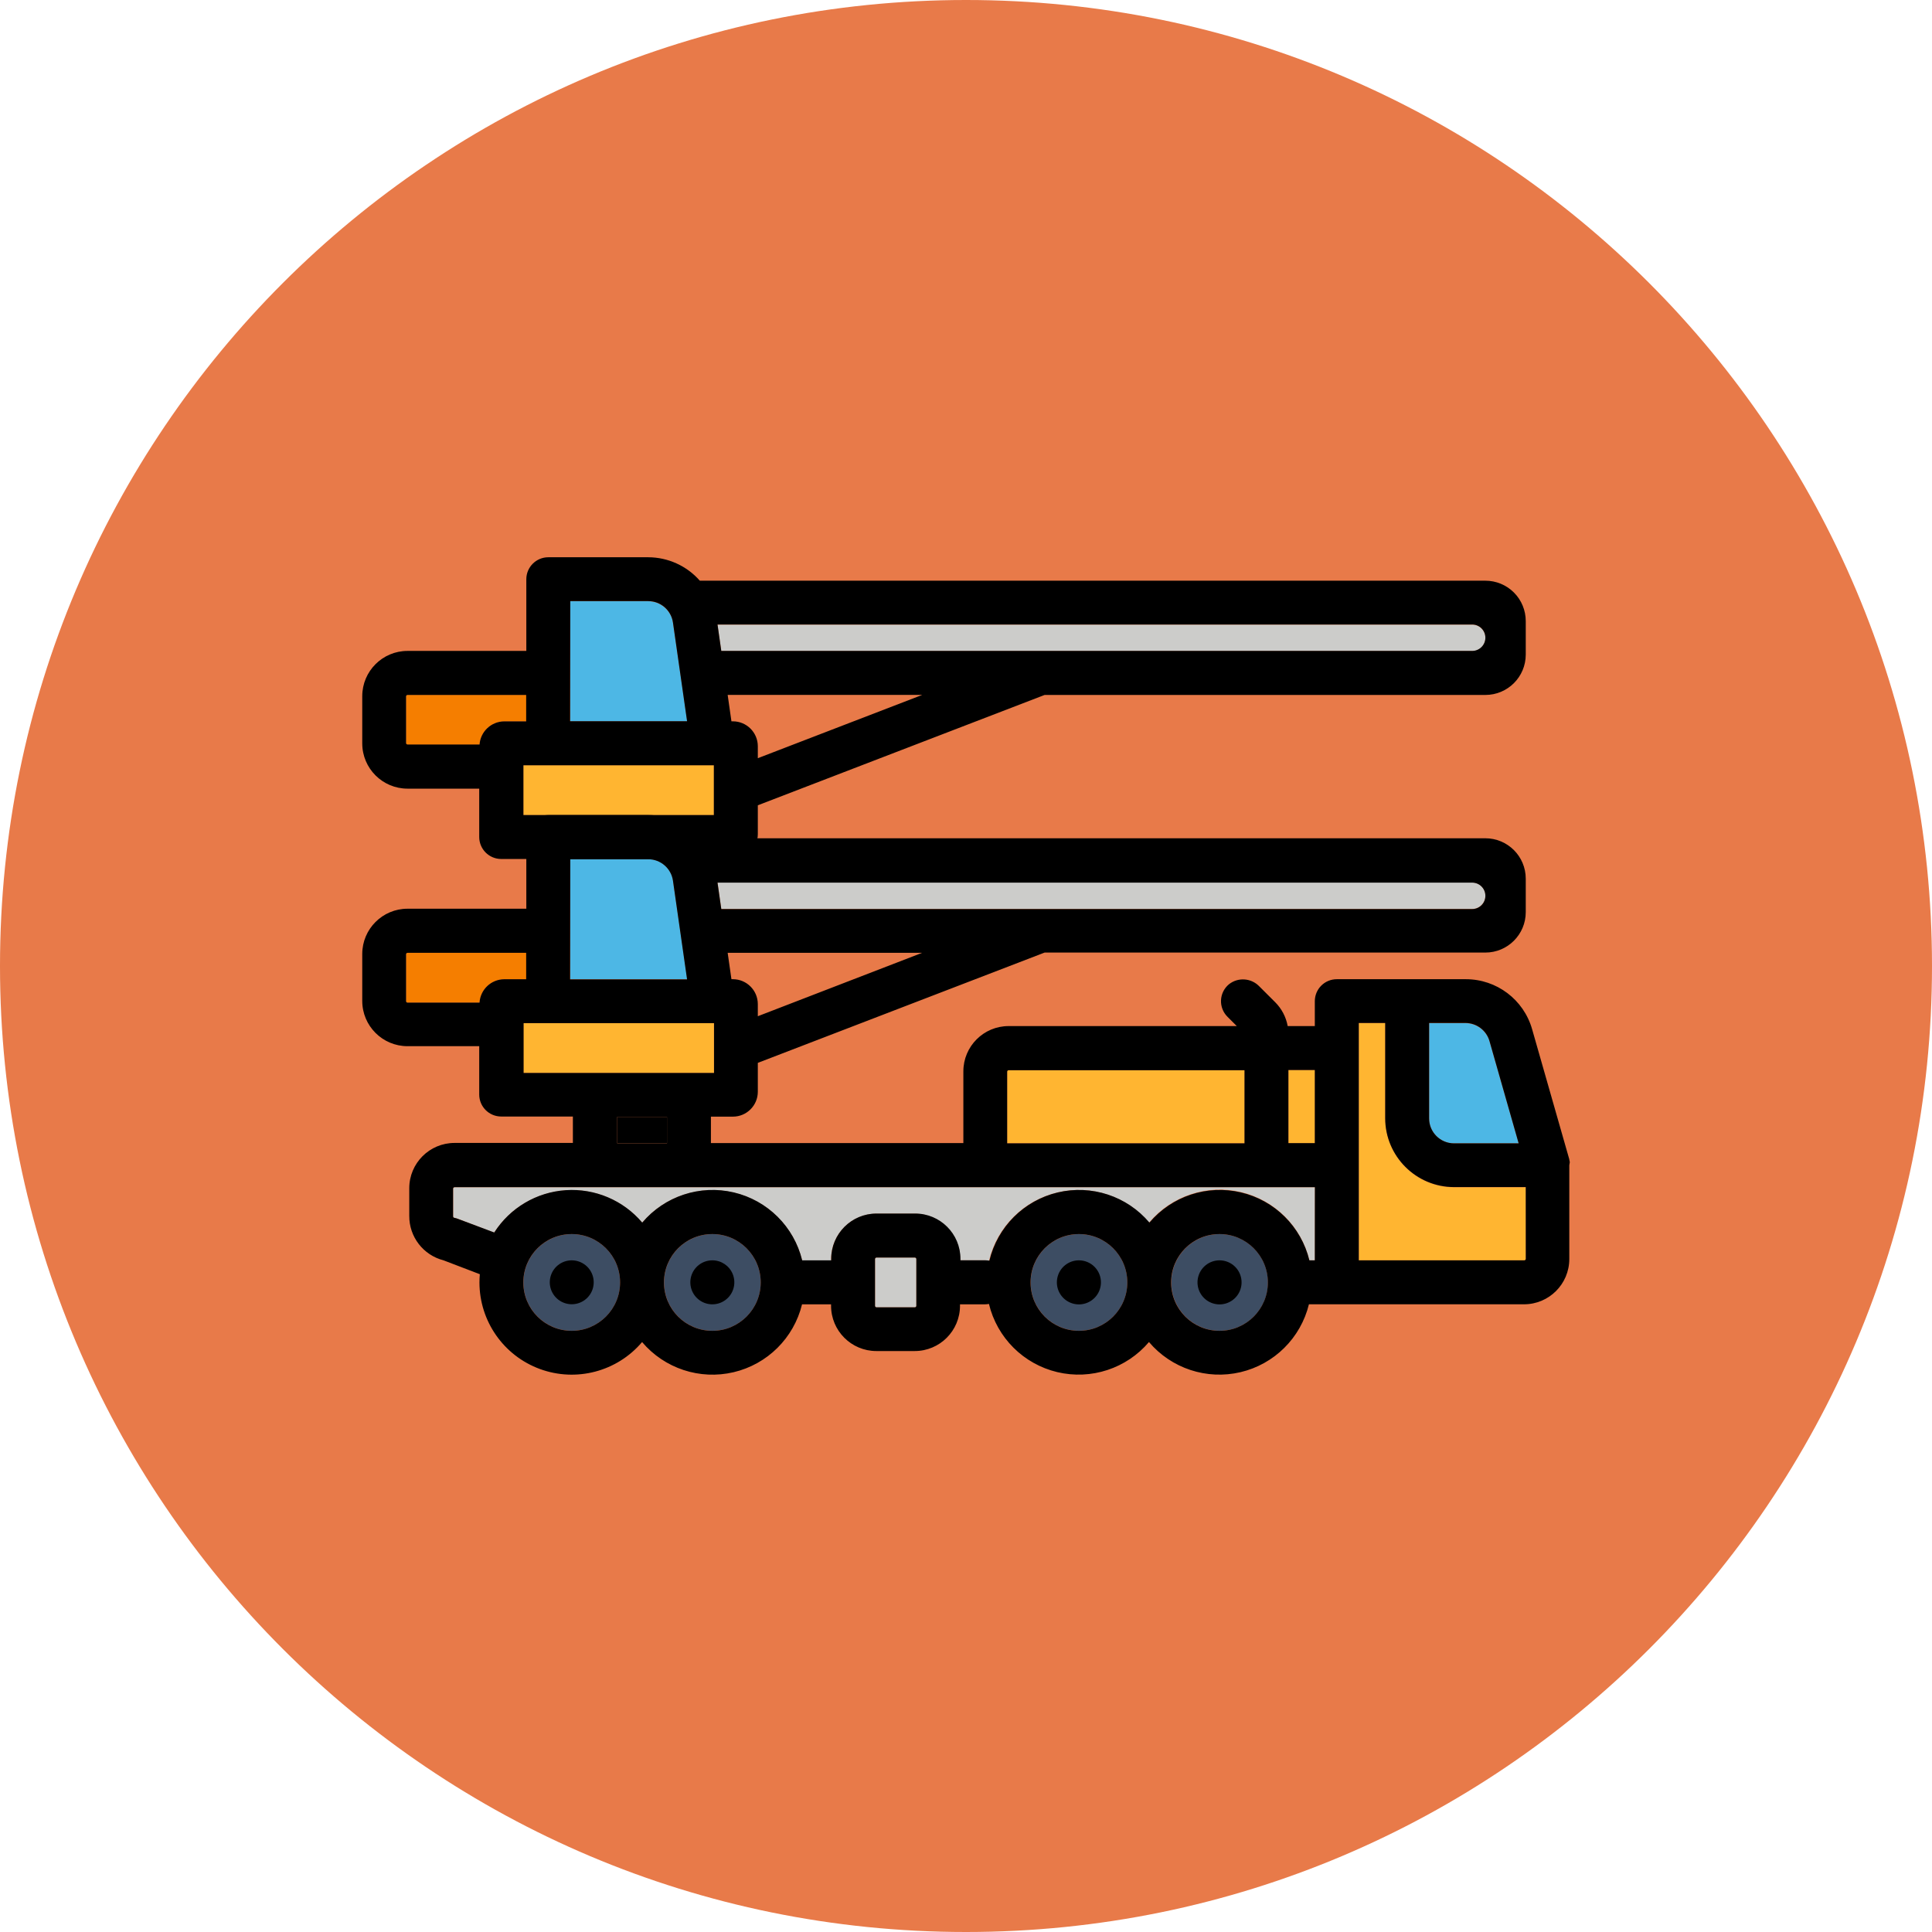
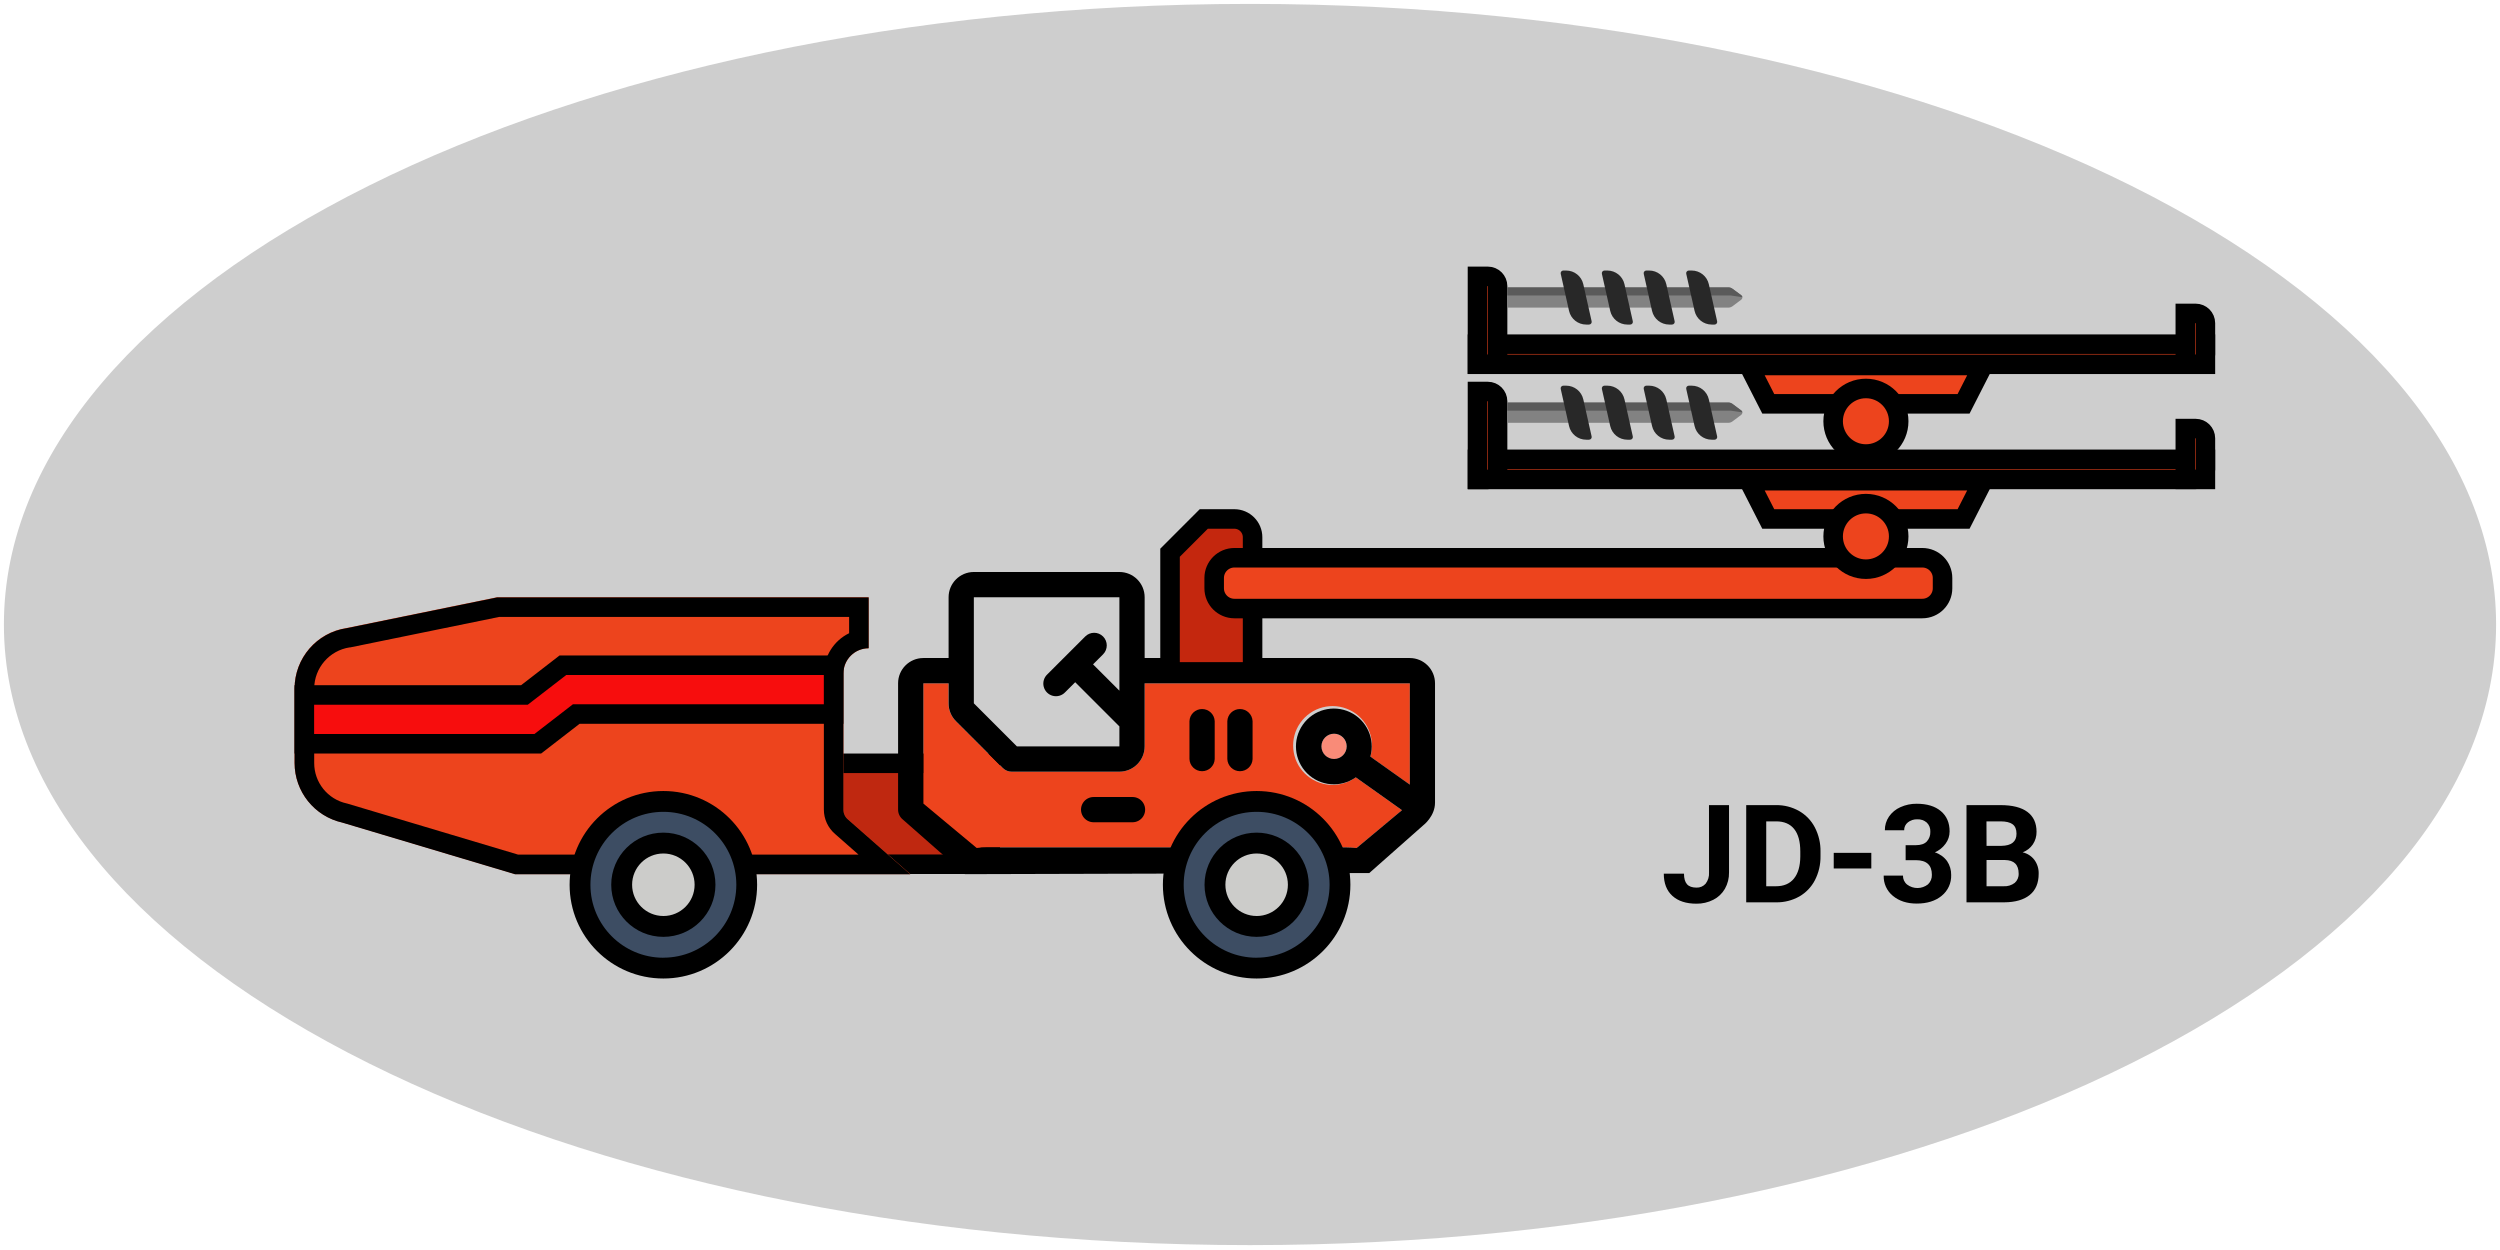
- <svg xmlns="http://www.w3.org/2000/svg" viewBox="0 0 512 512">
-   <circle cx="256" cy="256" fill="#e87a49" r="256" />
-   <circle cx="151.52" cy="339.86" fill="#3d4d63" r="12.81" />
-   <path d="m127.08 265.71a6.61 6.61 0 0 1 6.58-6.22h5.82v-7h-31.48a.38.38 0 0 0 -.39.38v12.43a.39.39 0 0 0 .39.39z" fill="#f57e00" />
-   <circle cx="188.79" cy="339.86" fill="#3d4d63" r="12.81" />
-   <path d="m347 334h1.48v-19.37h-228a.39.39 0 0 0 -.39.38v7.34a.39.39 0 0 0 .31.38 5.06 5.06 0 0 1 .94.27l9.62 3.67a24.42 24.42 0 0 1 39.22-2.62 24.43 24.43 0 0 1 42.39 10h7.69v-.39a12 12 0 0 1 12-12h10.17a12 12 0 0 1 12 12v.34h6.6a6.36 6.36 0 0 1 1.07.1 24.43 24.43 0 0 1 42.41-10.09 24.43 24.43 0 0 1 42.49 9.99z" fill="#ccccca" />
-   <path d="m178.34 233.33a6.64 6.64 0 0 0 -6.54-5.67h-20.67v31.83h31z" fill="#4db7e5" />
-   <circle cx="285.94" cy="339.86" fill="#3d4d63" r="12.81" />
-   <rect fill="#ccccca" height="13.2" rx=".39" width="10.95" x="231.89" y="333.26" />
-   <circle cx="323.21" cy="339.86" fill="#3d4d63" r="12.81" />
-   <path d="m163.56 295.99h13.2v6.99h-13.2z" />
-   <path d="m390.15 233.87h-200l1 7h199a3.5 3.5 0 0 0 0-7z" fill="#ccccca" />
-   <path d="m138.71 284.34h50.47v-13.2h-50.47z" fill="#ffb531" />
-   <path d="m127.08 197.37a6.6 6.6 0 0 1 6.58-6.21h5.82v-7h-31.48a.39.39 0 0 0 -.39.39v12.45a.38.38 0 0 0 .39.38z" fill="#f57e00" />
-   <path d="m178.34 165a6.63 6.63 0 0 0 -6.54-5.66h-20.67v31.83h31z" fill="#4db7e5" />
-   <path d="m390.15 165.54h-200l1 7h199a3.5 3.5 0 0 0 0-7z" fill="#ccccca" />
-   <g fill="#ffb531">
-     <path d="m138.71 216h50.47v-13.2h-50.47z" />
-     <path d="m404.35 333.65v-19h-19a18.27 18.27 0 0 1 -18.25-18.25v-25.26h-7v62.86h43.9a.39.39 0 0 0 .35-.35z" />
-     <path d="m341.46 283.57h6.99v19.41h-6.99z" />
+ <svg xmlns="http://www.w3.org/2000/svg" viewBox="0 0 1280 640">
+   <defs>
+     <style>.cls-1{fill:#cecece;}.cls-2{fill:#bf2810;}.cls-3,.cls-9{fill:#ed441d;}.cls-4{fill:#f98b78;}.cls-5{fill:#3d4d63;}.cls-6{fill:#ccccca;}.cls-7{fill:#f70d0d;}.cls-8{fill:#c4270e;}.cls-8,.cls-9{stroke:#000;stroke-miterlimit:10;stroke-width:10px;}.cls-10{fill:#828282;}.cls-11{fill:#5a5a5a;}.cls-12{fill:#282828;}</style>
+   </defs>
+   <g id="Equipments">
+     <ellipse class="cls-1" cx="640" cy="319.75" rx="638" ry="317.75" />
+     <path d="M875,412.22h10.26v34.45a16.43,16.43,0,0,1-2.11,8.4,14.3,14.3,0,0,1-5.93,5.62,18.52,18.52,0,0,1-8.64,2q-7.9,0-12.31-4t-4.41-11.37H862.2c0,2.44.52,4.24,1.54,5.4s2.64,1.74,4.86,1.74a5.89,5.89,0,0,0,4.68-2,8.55,8.55,0,0,0,1.74-5.75Z" />
+     <path d="M894.06,462V412.22h15.31a23.24,23.24,0,0,1,11.74,3,20.57,20.57,0,0,1,8.09,8.41A26,26,0,0,1,932.1,436v2.29a26.06,26.06,0,0,1-2.85,12.34,20.49,20.49,0,0,1-8,8.37,23.55,23.55,0,0,1-11.73,3Zm10.25-41.46v33.22h5q6,0,9.19-3.93t3.25-11.25v-2.63q0-7.59-3.14-11.5t-9.2-3.91Z" />
+     <path d="M958.11,444.66H938.87v-8h19.24Z" />
+     <path d="M975.68,432.73h5.26q3.76,0,5.58-1.88a6.92,6.92,0,0,0,1.81-5,6.06,6.06,0,0,0-1.8-4.68,6.93,6.93,0,0,0-4.94-1.68,7.28,7.28,0,0,0-4.75,1.56,5,5,0,0,0-1.91,4.05h-9.88a12.15,12.15,0,0,1,2.1-7,14,14,0,0,1,5.88-4.84,19.65,19.65,0,0,1,8.32-1.74q7.9,0,12.38,3.78t4.47,10.4a10.46,10.46,0,0,1-2.08,6.29,13.43,13.43,0,0,1-5.47,4.41,12.39,12.39,0,0,1,6.27,4.51A12.25,12.25,0,0,1,999,448a13.08,13.08,0,0,1-4.84,10.63q-4.83,4-12.8,4-7.44,0-12.18-3.93a12.82,12.82,0,0,1-4.73-10.39h9.87a5.7,5.7,0,0,0,2.11,4.58,8.74,8.74,0,0,0,10.69-.09,6.39,6.39,0,0,0,2-4.93q0-7.46-8.2-7.46h-5.23Z" />
+     <path d="M1006.85,462V412.22h17.43q9.06,0,13.74,3.47t4.69,10.17a11.24,11.24,0,0,1-1.88,6.44,10.92,10.92,0,0,1-5.23,4.09,10.5,10.5,0,0,1,6,3.86,11.43,11.43,0,0,1,2.2,7.11q0,7.17-4.58,10.87t-13,3.76Zm10.26-28.92h7.58q7.77-.13,7.76-6.19c0-2.25-.65-3.88-2-4.87s-3.38-1.48-6.21-1.48h-7.17Zm0,7.25v13.43h8.78a8.49,8.49,0,0,0,5.66-1.73,5.93,5.93,0,0,0,2-4.76q0-6.84-7.07-6.94Z" />
+     <g id="icon-jumbo_drill">
+       <rect class="cls-2" x="404.8" y="390.81" width="102.24" height="51.69" />
+       <path d="M502,395.81v41.68H409.8V395.81H502m10-10H399.8v61.68H512V385.81Z" />
+       <g id="color">
+         <path class="cls-3" d="M500.37,434.16a43.45,43.45,0,0,1,4.71-.26H689.51a43.25,43.25,0,0,1,4.69.29h.39l23.23-19.36L694.16,398a20.18,20.18,0,1,1,7.46-10.59l20.21,14.35V349.85H586.06v32.32a12.93,12.93,0,0,1-12.93,12.93H518a6.42,6.42,0,0,1-4.59-1.89l-24-24a12.73,12.73,0,0,1-3.77-9.12V349.85H472.75v61.62L500,434.16Z" />
+         <path class="cls-4" d="M683,375.71a6.47,6.47,0,1,0,6.47,6.46A6.46,6.46,0,0,0,683,375.71Z" />
+       </g>
+       <path d="M628.39,369.24v19.4a6.47,6.47,0,0,0,12.93,0v-19.4a6.47,6.47,0,0,0-12.93,0Z" />
+       <path d="M609,369.24v19.4a6.47,6.47,0,0,0,12.93,0v-19.4a6.47,6.47,0,0,0-12.93,0Z" />
+       <path d="M560.2,421h19.39a6.47,6.47,0,1,0,0-12.93H560.2a6.47,6.47,0,1,0,0,12.93Z" />
+       <path d="M701.07,447l27.66-24.46s6-4.54,6-11.58V349.85a12.94,12.94,0,0,0-12.94-12.94H586.06V305.79a12.93,12.93,0,0,0-12.93-12.93H498.61a12.93,12.93,0,0,0-12.93,12.93v31.12H472.75a12.93,12.93,0,0,0-12.93,12.94V414.5a6.46,6.46,0,0,0,2.32,5l31.91,28.07ZM498.61,318.73V305.79h74.52v47.84l-13.49-13.48,5.13-5.13a6.46,6.46,0,0,0-9.14-9.14l-19.4,19.39a6.47,6.47,0,1,0,9.14,9.15l5.13-5.13,22.63,22.63v10.25H520.68L498.61,360.1V318.73Zm223.22,83-20.21-14.35A19.4,19.4,0,1,0,694.16,398l23.66,16.81-23.23,19.36h-.39a43.25,43.25,0,0,0-4.69-.29H505.08a43.45,43.45,0,0,0-4.71.26H500l-27.24-22.69V349.85h12.93v10.27a12.73,12.73,0,0,0,3.77,9.12l24,24A6.42,6.42,0,0,0,518,395.1h55.12a12.93,12.93,0,0,0,12.93-12.93V349.85H721.83Zm-32.32-19.61a6.47,6.47,0,1,1-6.47-6.46A6.47,6.47,0,0,1,689.51,382.17Z" />
+       <path class="cls-3" d="M431.82,414.5V344.85a12.93,12.93,0,0,1,12.93-12.94V305.79H254.48l-76.93,15.73a31.27,31.27,0,0,0-26.72,30.94v38.11a31.27,31.27,0,0,0,24.46,30.53l88.44,26.44H466.05l-31.91-28.07A6.46,6.46,0,0,1,431.82,414.5Z" />
+       <path d="M434.75,315.79v8.42a23,23,0,0,0-12.93,20.64V414.5a16.43,16.43,0,0,0,5.8,12.55l11.92,10.49H265.19l-87-26-.34-.1-.34-.08a21.16,21.16,0,0,1-16.64-20.77V352.46a21.4,21.4,0,0,1,18.18-21l.27,0,.28-.05,75.93-15.53H434.75m10-10H254.48l-76.93,15.73a31.27,31.27,0,0,0-26.72,30.94v38.11a31.27,31.27,0,0,0,24.46,30.53l88.44,26.44H466.05l-31.91-28.07a6.46,6.46,0,0,1-2.32-5V344.85a12.93,12.93,0,0,1,12.93-12.94V305.79Z" />
+       <circle id="color-2" data-name="color" class="cls-5" cx="643.4" cy="452.98" r="42.84" />
+       <circle id="color-3" data-name="color" class="cls-6" cx="643.4" cy="452.98" r="22.38" />
+       <path d="M643.4,405a48,48,0,1,0,48,48A48,48,0,0,0,643.4,405Zm0,85.36A37.35,37.35,0,1,1,680.75,453,37.35,37.35,0,0,1,643.4,490.33Z" />
+       <path d="M643.4,426.31A26.68,26.68,0,1,0,670.08,453,26.67,26.67,0,0,0,643.4,426.31Zm0,42.68a16,16,0,1,1,16-16A16,16,0,0,1,643.4,469Z" />
+       <circle id="color-4" data-name="color" class="cls-5" cx="339.64" cy="452.98" r="42.84" />
+       <circle id="color-5" data-name="color" class="cls-6" cx="339.64" cy="452.98" r="22.38" />
+       <path d="M339.64,405a48,48,0,1,0,48,48A48,48,0,0,0,339.64,405Zm0,85.36A37.35,37.35,0,1,1,377,453,37.35,37.35,0,0,1,339.64,490.33Z" />
+       <path d="M339.64,426.31A26.68,26.68,0,1,0,366.31,453,26.67,26.67,0,0,0,339.64,426.31Zm0,42.68a16,16,0,1,1,16-16A16,16,0,0,1,339.64,469Z" />
+       <polygon class="cls-7" points="155.83 380.81 155.83 355.81 268.52 355.81 288.21 340.59 426.81 340.59 426.81 365.59 295.04 365.59 275.35 380.81 155.83 380.81" />
+       <path d="M421.8,345.59v15H293.33l-2.7,2.09-17,13.13H160.83v-15h109.4l2.7-2.09,17-13.13H421.8m10-10H286.5l-19.68,15.22h-116v35H277.06l19.68-15.22H431.8v-35Z" />
+       <path class="cls-8" d="M599.06,283v61h42.26V275.06a9.35,9.35,0,0,0-9.35-9.35H616.34Z" />
+       <rect class="cls-9" x="795.12" y="112.11" width="26" height="372.92" rx="10.35" transform="translate(1106.69 -509.55) rotate(90)" />
+       <g id="drill-top">
+         <polygon class="cls-9" points="905.35 265.71 895.35 246.11 1015.35 246.11 1005.35 265.71 905.35 265.71" />
+         <circle class="cls-9" cx="955.35" cy="274.64" r="16.78" />
+         <rect class="cls-9" x="756.47" y="235.18" width="372.7" height="10.29" />
+         <path class="cls-9" d="M1116,227.32h16a5,5,0,0,1,5,5v5.29a0,0,0,0,1,0,0h-26a0,0,0,0,1,0,0v-5.29A5,5,0,0,1,1116,227.32Z" transform="translate(1356.49 -891.57) rotate(90)" />
+         <path class="cls-9" d="M744.11,217.82h35a5,5,0,0,1,5,5v5.29a0,0,0,0,1,0,0h-45a0,0,0,0,1,0,0v-5.29A5,5,0,0,1,744.11,217.82Z" transform="translate(984.58 -538.65) rotate(90)" />
+         <path class="cls-10" d="M771.7,206.1H885a3.43,3.43,0,0,1,2,.68l4.54,3.41a1.37,1.37,0,0,1,0,2.19l-4.54,3.4a3.38,3.38,0,0,1-2,.69H771.7Z" />
+         <path class="cls-11" d="M771.7,210.25H886.12l6,.89a1.29,1.29,0,0,0-.53-.95L887,206.78a3.43,3.43,0,0,0-2-.68H771.7Z" />
+         <path class="cls-12" d="M810.65,204.47l4.27,19a1.37,1.37,0,0,1-1.34,1.66h-1.46a9,9,0,0,1-8.77-7l-4.26-19a1.36,1.36,0,0,1,1.33-1.67h1.47A9,9,0,0,1,810.65,204.47Z" />
+         <path class="cls-12" d="M831.73,204.47l4.27,19a1.37,1.37,0,0,1-1.34,1.66H833.2a9,9,0,0,1-8.77-7l-4.27-19a1.37,1.37,0,0,1,1.34-1.67H823A9,9,0,0,1,831.73,204.47Z" />
+         <path class="cls-12" d="M853.15,204.47l4.27,19a1.36,1.36,0,0,1-1.33,1.66h-1.47a9,9,0,0,1-8.77-7l-4.26-19a1.36,1.36,0,0,1,1.33-1.67h1.47A9,9,0,0,1,853.15,204.47Z" />
+         <path class="cls-12" d="M874.92,204.47l4.26,19a1.36,1.36,0,0,1-1.33,1.66h-1.47a9,9,0,0,1-8.76-7l-4.27-19a1.37,1.37,0,0,1,1.33-1.67h1.47A9,9,0,0,1,874.92,204.47Z" />
+       </g>
+       <g id="drill-top-2" data-name="drill-top">
+         <polygon class="cls-9" points="905.35 206.75 895.35 187.15 1015.35 187.15 1005.35 206.75 905.35 206.75" />
+         <circle class="cls-9" cx="955.35" cy="215.68" r="16.78" />
+         <rect class="cls-9" x="756.47" y="176.22" width="372.7" height="10.29" />
+         <path class="cls-9" d="M1116,168.36h16a5,5,0,0,1,5,5v5.29a0,0,0,0,1,0,0h-26a0,0,0,0,1,0,0v-5.29A5,5,0,0,1,1116,168.36Z" transform="translate(1297.53 -950.53) rotate(90)" />
+         <path class="cls-9" d="M744.11,158.86h35a5,5,0,0,1,5,5v5.29a0,0,0,0,1,0,0h-45a0,0,0,0,1,0,0v-5.29A5,5,0,0,1,744.11,158.86Z" transform="translate(925.62 -597.61) rotate(90)" />
+         <path class="cls-10" d="M771.7,147.14H885a3.43,3.43,0,0,1,2,.68l4.54,3.41a1.37,1.37,0,0,1,0,2.19l-4.54,3.4a3.43,3.43,0,0,1-2,.68H771.7Z" />
+         <path class="cls-11" d="M771.7,151.28H886.12l6,.9a1.29,1.29,0,0,0-.53-1L887,147.82a3.43,3.43,0,0,0-2-.68H771.7Z" />
+         <path class="cls-12" d="M810.65,145.51l4.27,19a1.37,1.37,0,0,1-1.34,1.67h-1.46a9,9,0,0,1-8.77-7l-4.26-19a1.36,1.36,0,0,1,1.33-1.67h1.47A9,9,0,0,1,810.65,145.51Z" />
+         <path class="cls-12" d="M831.73,145.51l4.27,19a1.37,1.37,0,0,1-1.34,1.67H833.2a9,9,0,0,1-8.77-7l-4.27-19a1.37,1.37,0,0,1,1.34-1.67H823A9,9,0,0,1,831.73,145.51Z" />
+         <path class="cls-12" d="M853.15,145.51l4.27,19a1.37,1.37,0,0,1-1.33,1.67h-1.47a9,9,0,0,1-8.77-7l-4.26-19a1.36,1.36,0,0,1,1.33-1.67h1.47A9,9,0,0,1,853.15,145.51Z" />
+         <path class="cls-12" d="M874.92,145.51l4.26,19a1.37,1.37,0,0,1-1.33,1.67h-1.47a9,9,0,0,1-8.76-7l-4.27-19a1.37,1.37,0,0,1,1.33-1.67h1.47A9,9,0,0,1,874.92,145.51Z" />
+       </g>
+     </g>
  </g>
-   <path d="m385.33 303h17.13l-7.73-27.05a6.64 6.64 0 0 0 -6.35-4.79h-9.65v25.24a6.61 6.61 0 0 0 6.6 6.6z" fill="#4db7e5" />
-   <path d="m329.81 283.57h-62.51a.39.39 0 0 0 -.39.38v19h62.9z" fill="#ffb531" />
-   <path d="m151.52 334a5.82 5.82 0 1 0 4.12 1.71 5.85 5.85 0 0 0 -4.12-1.71z" />
-   <path d="m188.79 334a5.83 5.83 0 1 0 4.12 9.94 5.83 5.83 0 0 0 -4.12-9.94z" />
-   <path d="m285.94 334a5.84 5.84 0 1 0 4.11 1.71 5.83 5.83 0 0 0 -4.11-1.71z" />
-   <path d="m323.21 334a5.84 5.84 0 1 0 4.11 1.71 5.85 5.85 0 0 0 -4.11-1.71z" />
-   <path d="m416 308.07v-.18a4.29 4.29 0 0 0 -.13-.6s0-.06 0-.09l-9.85-34.47a18.25 18.25 0 0 0 -17.55-13.23h-34.2a5.82 5.82 0 0 0 -5.83 5.82v6.6h-7.19a11.93 11.93 0 0 0 -3.32-6.33l-4.22-4.21a6 6 0 0 0 -8-.56 5.82 5.82 0 0 0 -.43 8.62l2.48 2.48h-60.46a12 12 0 0 0 -12 12v19h-66.9v-7h5.83a6.6 6.6 0 0 0 6.6-6.6v-7.65l76-29.23h116.8a10.71 10.71 0 0 0 10.71-10.71v-8.87a10.71 10.71 0 0 0 -10.71-10.71h-208.17a18.27 18.27 0 0 0 -13.66-6.15h-26.49a5.83 5.83 0 0 0 -5.83 5.82v19h-31.48a12 12 0 0 0 -12 12v12.43a12 12 0 0 0 12 12h19v12.82a5.83 5.83 0 0 0 5.82 5.82h19v7h-31.36a12 12 0 0 0 -12 12v7.33a12.08 12.08 0 0 0 9.08 11.78l9.62 3.68c-.06.71-.1 1.43-.1 2.16a24.45 24.45 0 0 0 43.1 15.82 24.44 24.44 0 0 0 42.39-10h7.69v.38a12 12 0 0 0 12 12h10.17a12 12 0 0 0 12-12v-.38h6.6a5.47 5.47 0 0 0 1.07-.11 24.44 24.44 0 0 0 42.41 10.1 24.44 24.44 0 0 0 42.39-10h57a12 12 0 0 0 12-12v-24.85a5.84 5.84 0 0 0 .12-.73zm-149.09-24.07a.39.39 0 0 1 .39-.38h62.51v19.38h-62.9zm-66.08-14.69v-3.21a6.61 6.61 0 0 0 -6.6-6.6h-.39l-1-7h51.55zm192.81-31.9a3.5 3.5 0 0 1 -3.49 3.5h-199l-1-7h200a3.49 3.49 0 0 1 3.49 3.45zm-242.51-9.7h20.67a6.64 6.64 0 0 1 6.54 5.67l3.74 26.17h-31zm-24 38h-19.13a.39.39 0 0 1 -.39-.39v-12.43a.38.38 0 0 1 .39-.38h31.44v7h-5.82a6.6 6.6 0 0 0 -6.54 6.2zm11.63 18.63v-13.2h50.47v13.2zm38 11.65v7h-13.2v-7zm-25.24 56.69a12.82 12.82 0 1 1 12.81-12.82 12.83 12.83 0 0 1 -12.81 12.82zm37.27 0a12.82 12.82 0 1 1 12.81-12.82 12.83 12.83 0 0 1 -12.81 12.82zm54.05-6.61a.41.41 0 0 1 -.39.39h-10.17a.41.41 0 0 1 -.39-.39v-12.42a.41.41 0 0 1 .39-.39h10.17a.41.41 0 0 1 .39.39zm43.1 6.61a12.82 12.82 0 1 1 12.81-12.82 12.83 12.83 0 0 1 -12.81 12.82zm37.27 0a12.82 12.82 0 1 1 12.79-12.82 12.82 12.82 0 0 1 -12.79 12.82zm25.23-18.68h-1.44a24.43 24.43 0 0 0 -42.39-10 24.43 24.43 0 0 0 -42.41 10.09 6.36 6.36 0 0 0 -1.07-.1h-6.6v-.39a12 12 0 0 0 -12-12h-10.25a12 12 0 0 0 -12 12v.4h-7.69a24.43 24.43 0 0 0 -42.39-10 24.42 24.42 0 0 0 -39.22 2.62l-9.66-3.62a5.06 5.06 0 0 0 -.94-.27.39.39 0 0 1 -.31-.38v-7.35a.39.39 0 0 1 .39-.38h228zm0-31.06h-7v-19.37h7zm30.29-31.84h9.65a6.64 6.64 0 0 1 6.35 4.79l7.73 27.11h-17.13a6.61 6.61 0 0 1 -6.6-6.6zm25.62 62.51a.39.39 0 0 1 -.39.39h-43.87v-62.9h7v25.24a18.27 18.27 0 0 0 18.25 18.25h19z" />
-   <path d="m188.4 227.66h5.83a6.61 6.61 0 0 0 6.6-6.6v-7.65l76-29.24h116.8a10.7 10.7 0 0 0 10.71-10.7v-8.87a10.7 10.7 0 0 0 -10.71-10.71h-208.17a18.27 18.27 0 0 0 -13.66-6.21h-26.49a5.83 5.83 0 0 0 -5.83 5.82v19h-31.48a12 12 0 0 0 -12 12v12.5a12 12 0 0 0 12 12h19v12.81a5.83 5.83 0 0 0 5.82 5.83h55.58zm12.43-26.73v-3.17a6.61 6.61 0 0 0 -6.6-6.6h-.39l-1-7h51.55zm192.81-31.93a3.5 3.5 0 0 1 -3.49 3.5h-199l-1-7h200a3.49 3.49 0 0 1 3.49 3.5zm-242.51-9.7h20.67a6.63 6.63 0 0 1 6.54 5.66l3.74 26.17h-31zm-24 38h-19.13a.39.39 0 0 1 -.39-.39v-12.35a.39.39 0 0 1 .39-.39h31.44v7h-5.82a6.61 6.61 0 0 0 -6.54 6.21zm11.58 18.7v-13.2h50.47v13.2z" />
</svg>
